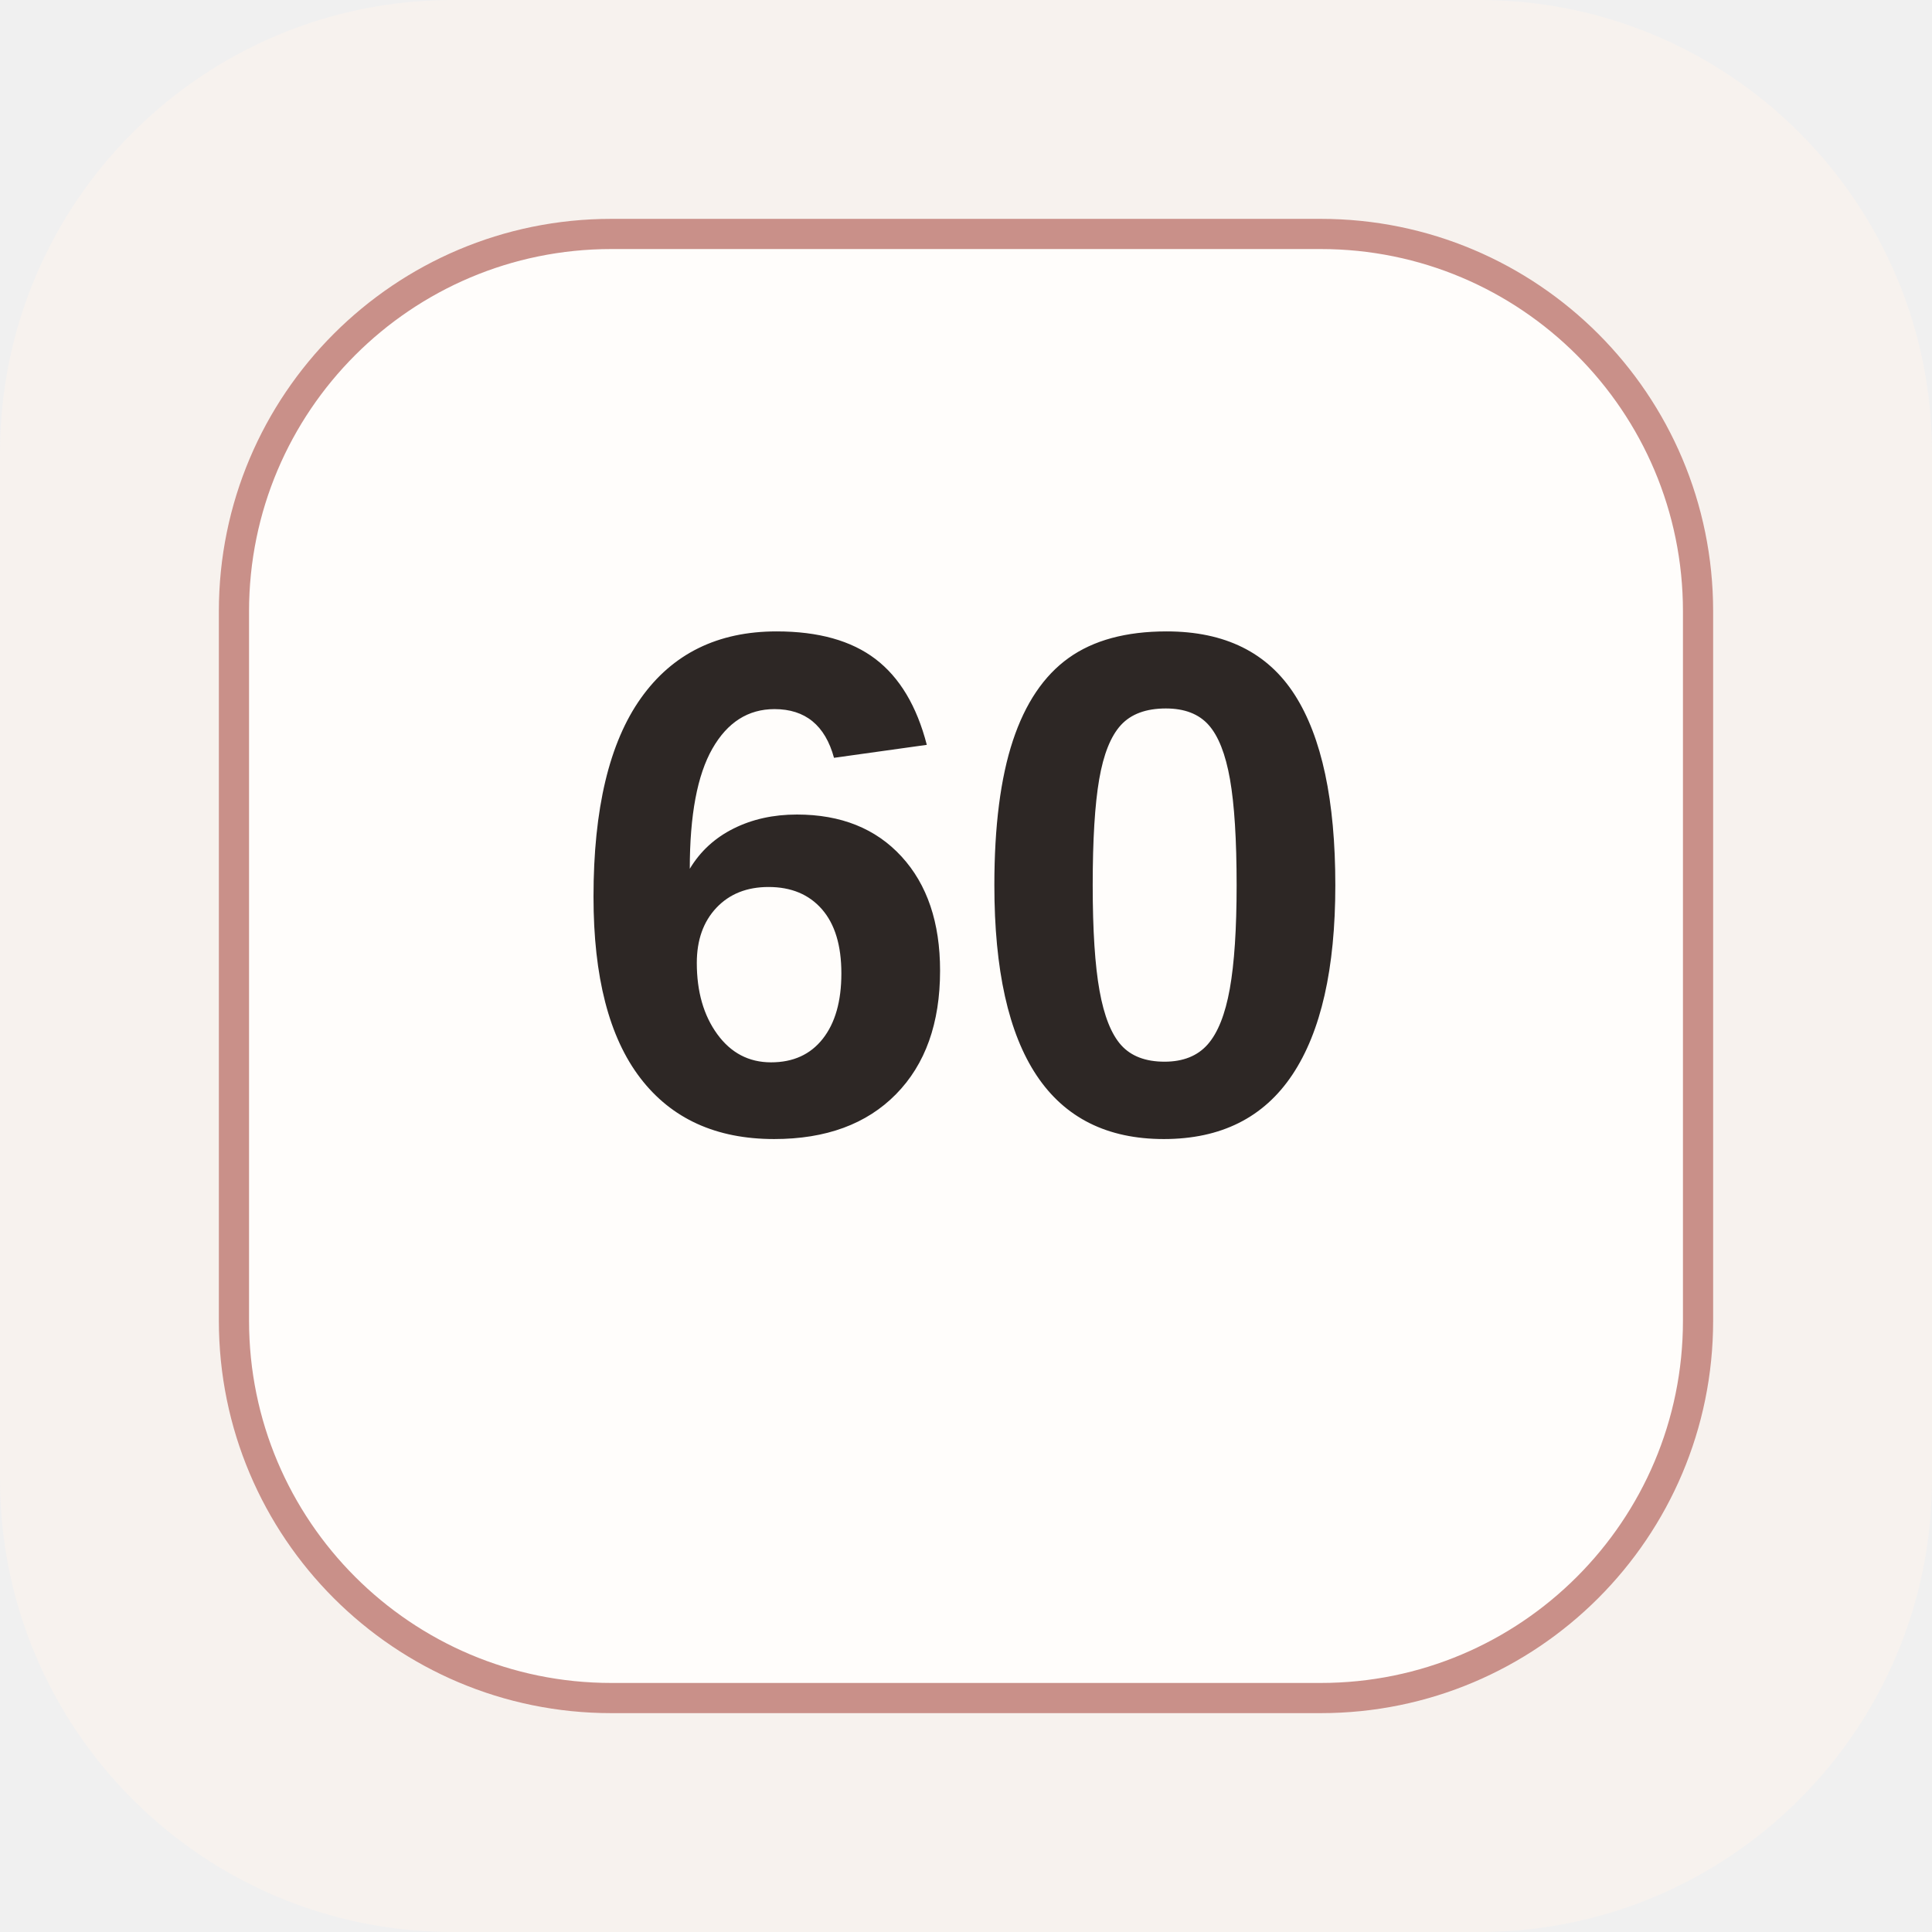
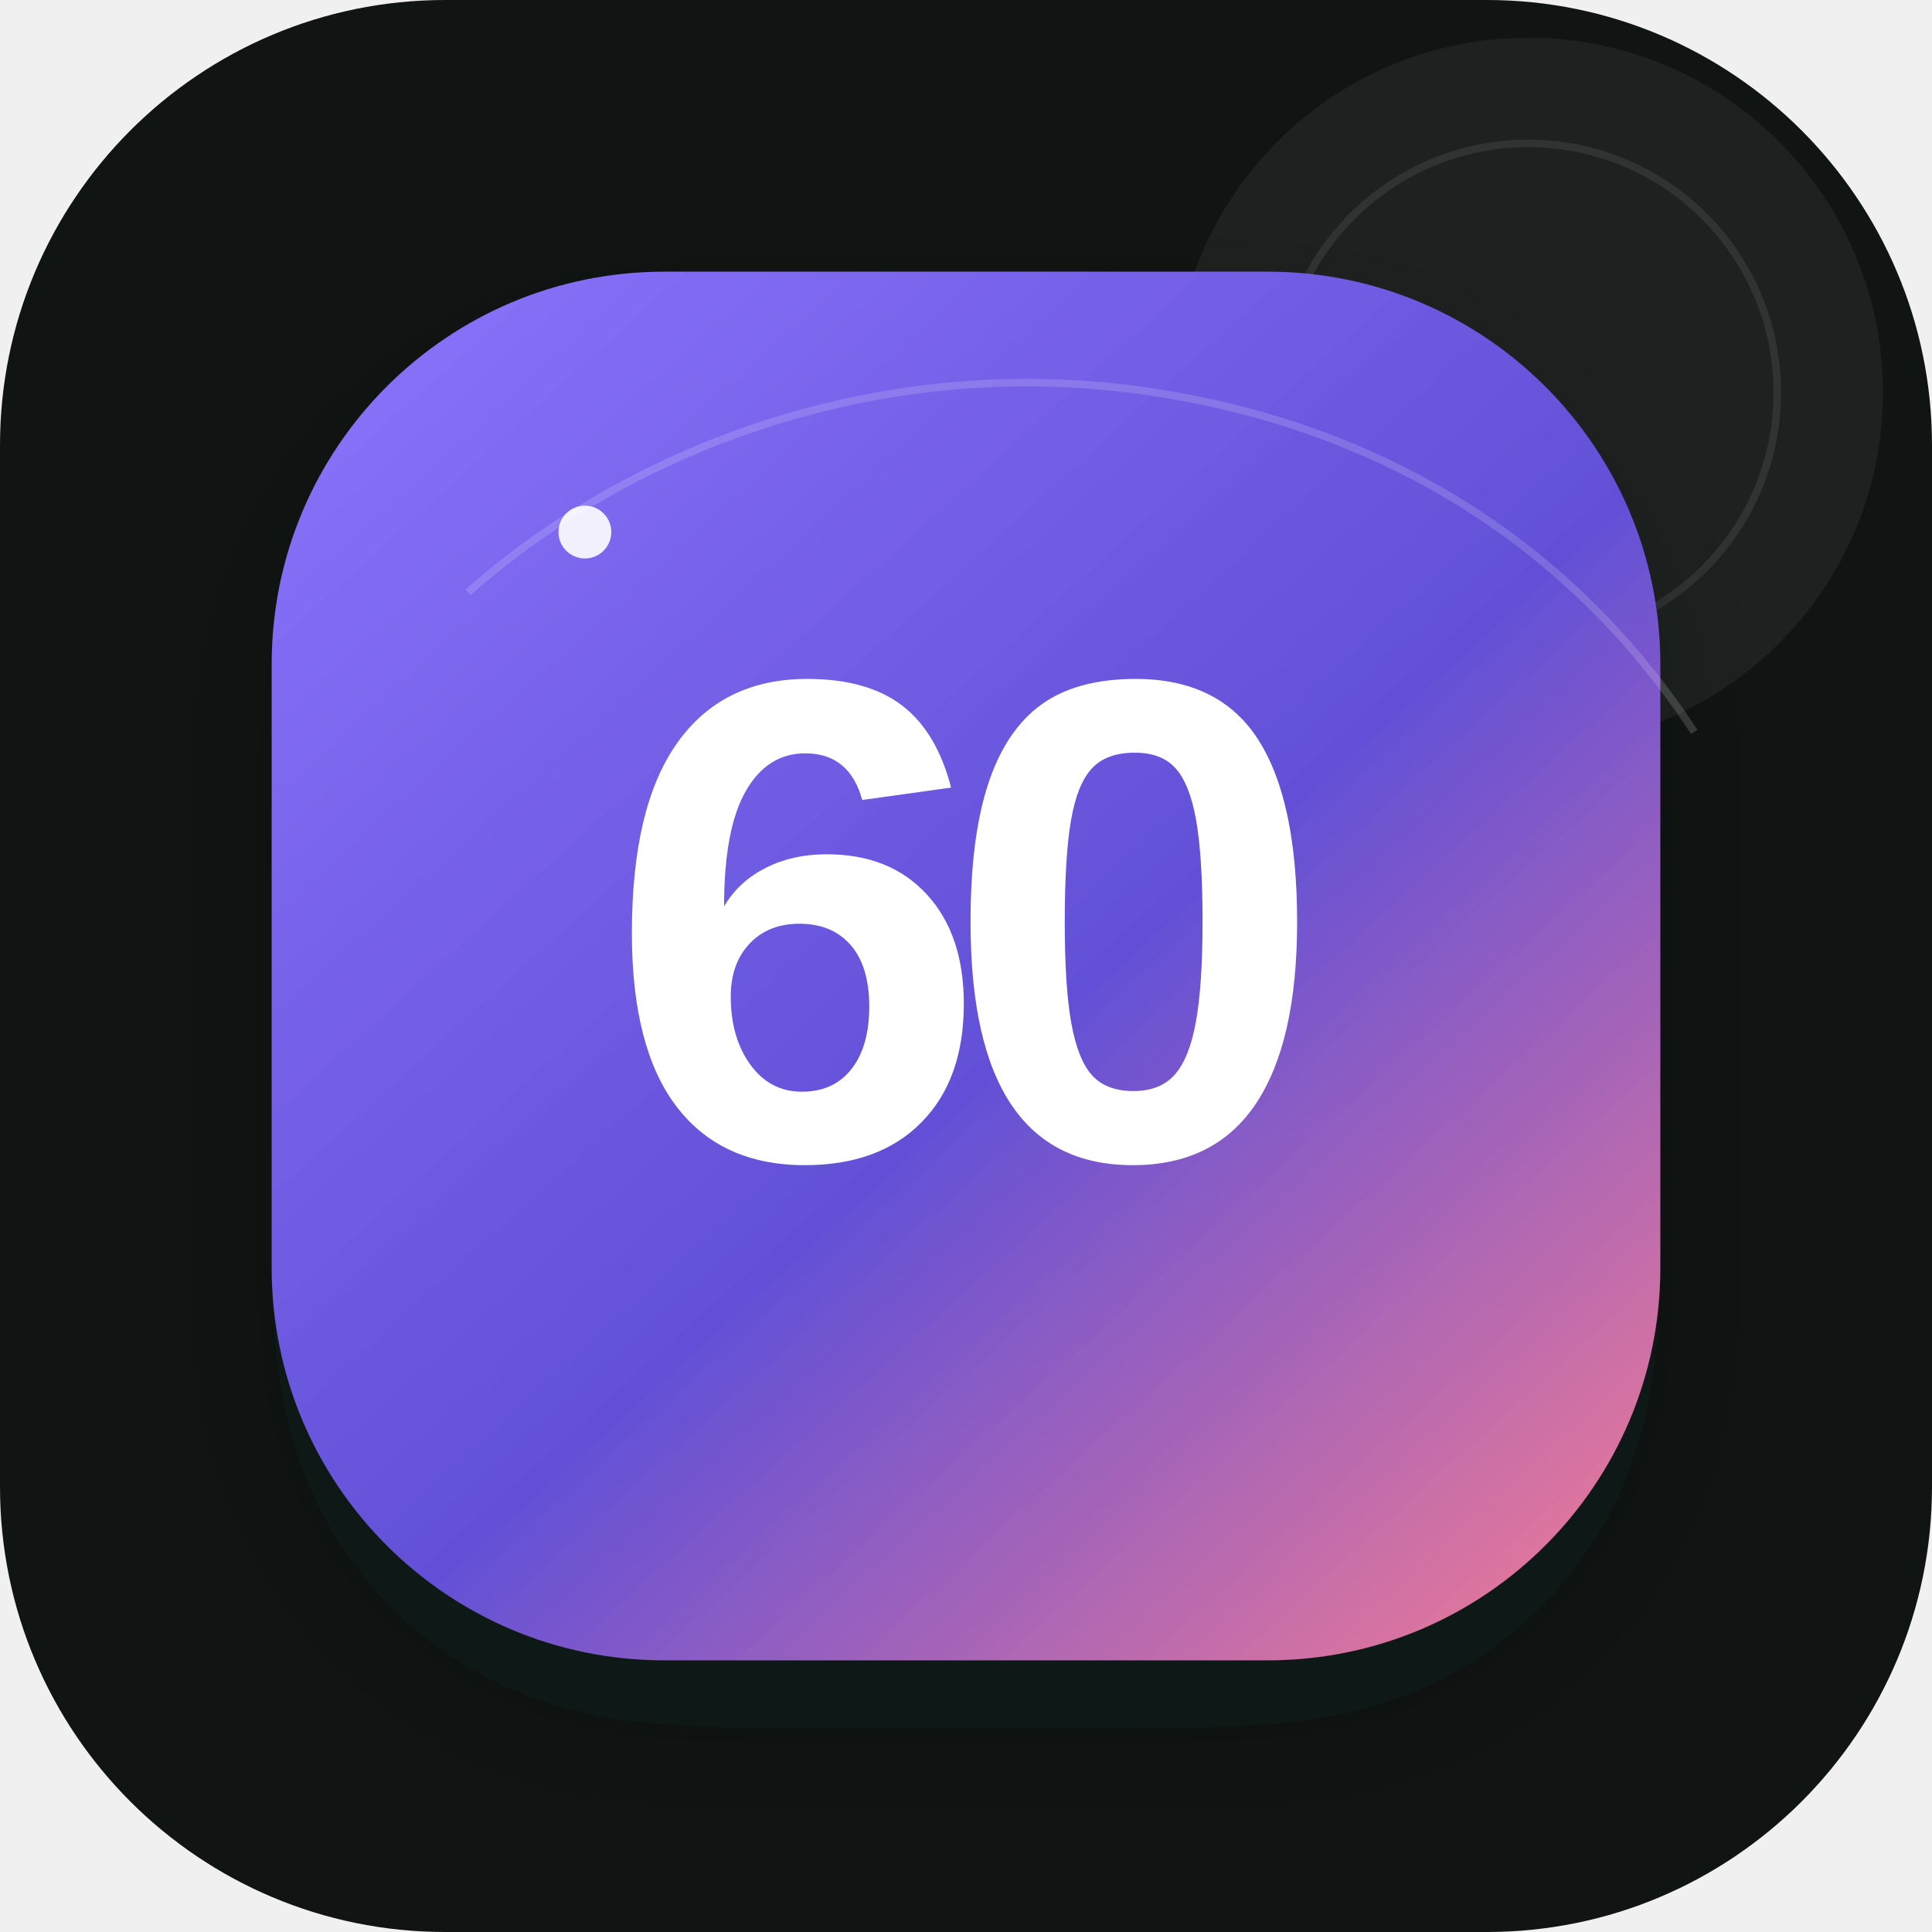
<svg xmlns="http://www.w3.org/2000/svg" viewBox="0 0 512 512">
-   <rect width="512" height="512" rx="120" fill="#f7f2ee" />
-   <rect x="62" y="62" width="388" height="388" rx="100" fill="#fffdfb" stroke="#c99089" stroke-width="8" />
-   <text x="256" y="300" text-anchor="middle" font-family="Arial,sans-serif" font-size="190" font-weight="700" fill="#2d2725">60</text>
+   <defs>
+     <linearGradient id="g" x1="72" y1="52" x2="438" y2="456" gradientUnits="userSpaceOnUse">
+       <stop stop-color="#8E77FF" />
+       <stop offset=".55" stop-color="#6250D7" />
+       <stop offset="1" stop-color="#FF7F8F" />
+     </linearGradient>
+     <filter id="s" x="-20%" y="-20%" width="140%" height="140%">
+       <feDropShadow dx="0" dy="18" stdDeviation="20" flood-color="#1A201D" flood-opacity=".22" />
+     </filter>
+   </defs>
+   <rect width="512" height="512" rx="118" fill="#101513" />
+   <circle cx="405" cy="104" r="94" fill="#FFFFFF" opacity=".055" />
+   <circle cx="405" cy="104" r="66" fill="none" stroke="#FFFFFF" opacity=".08" stroke-width="2" />
+   <rect x="72" y="72" width="368" height="368" rx="104" fill="url(#g)" filter="url(#s)" />
+   <path d="M124 157c44-39 111-64 182-53 65 10 113 44 143 90" fill="none" stroke="#fff" stroke-opacity=".16" stroke-width="2" />
+   <text x="256" y="307" text-anchor="middle" font-family="-apple-system,BlinkMacSystemFont,Arial,sans-serif" font-size="182" font-weight="800" letter-spacing="-12" fill="#fff">60</text>
+   <circle cx="155" cy="141" r="7" fill="#fff" opacity=".9" />
</svg>
